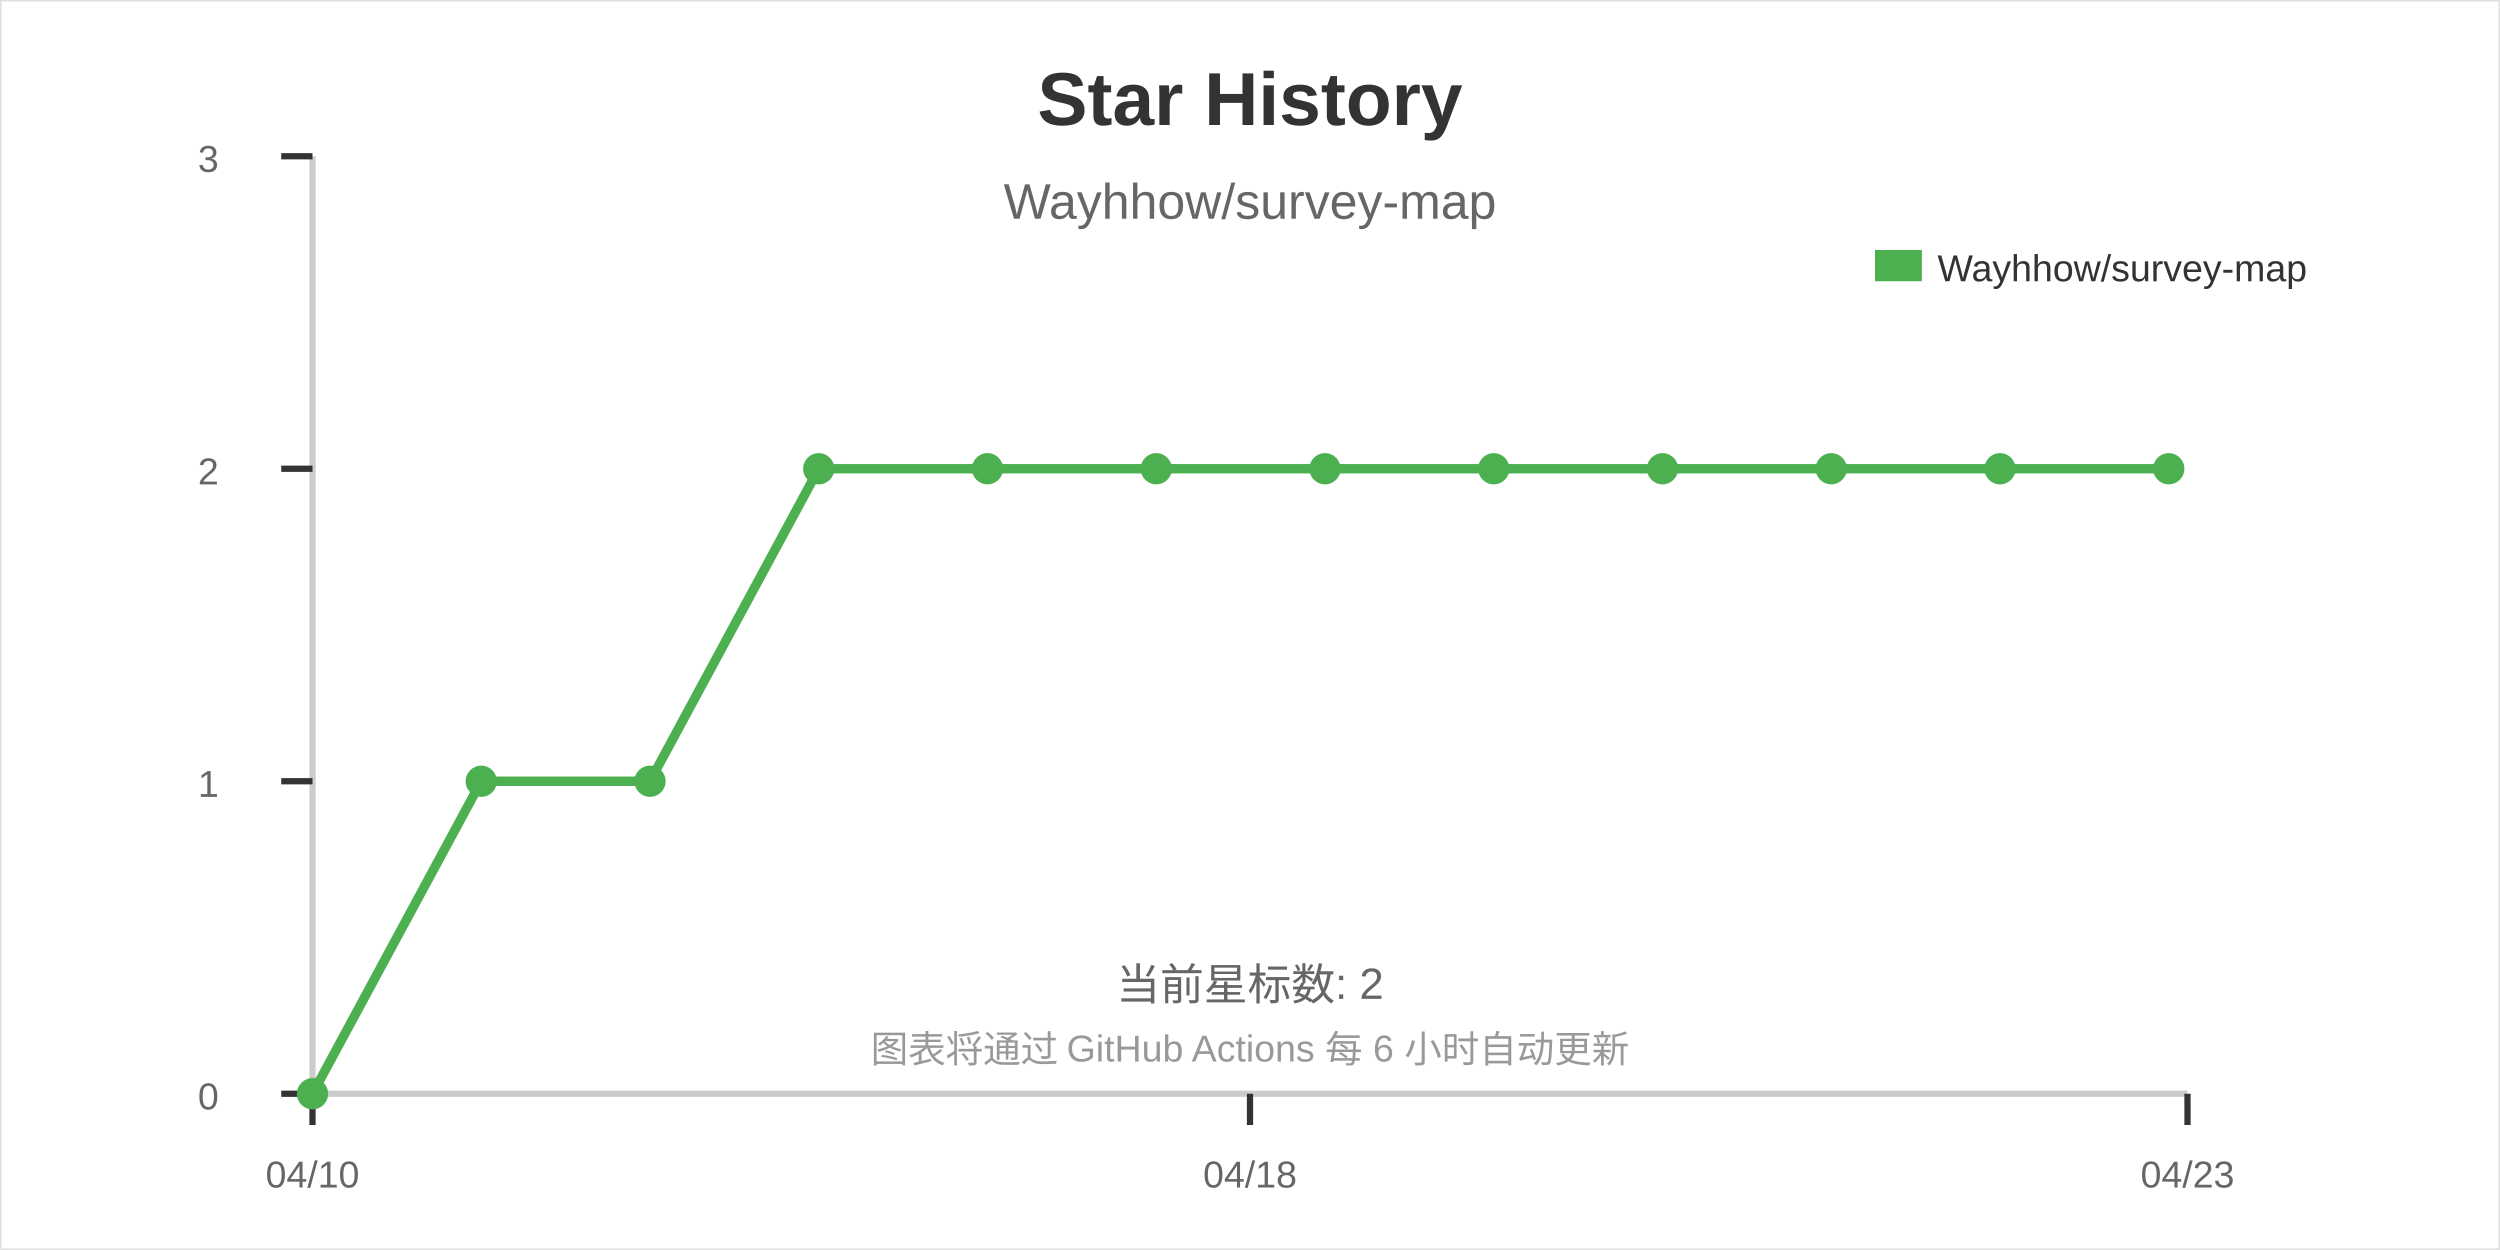
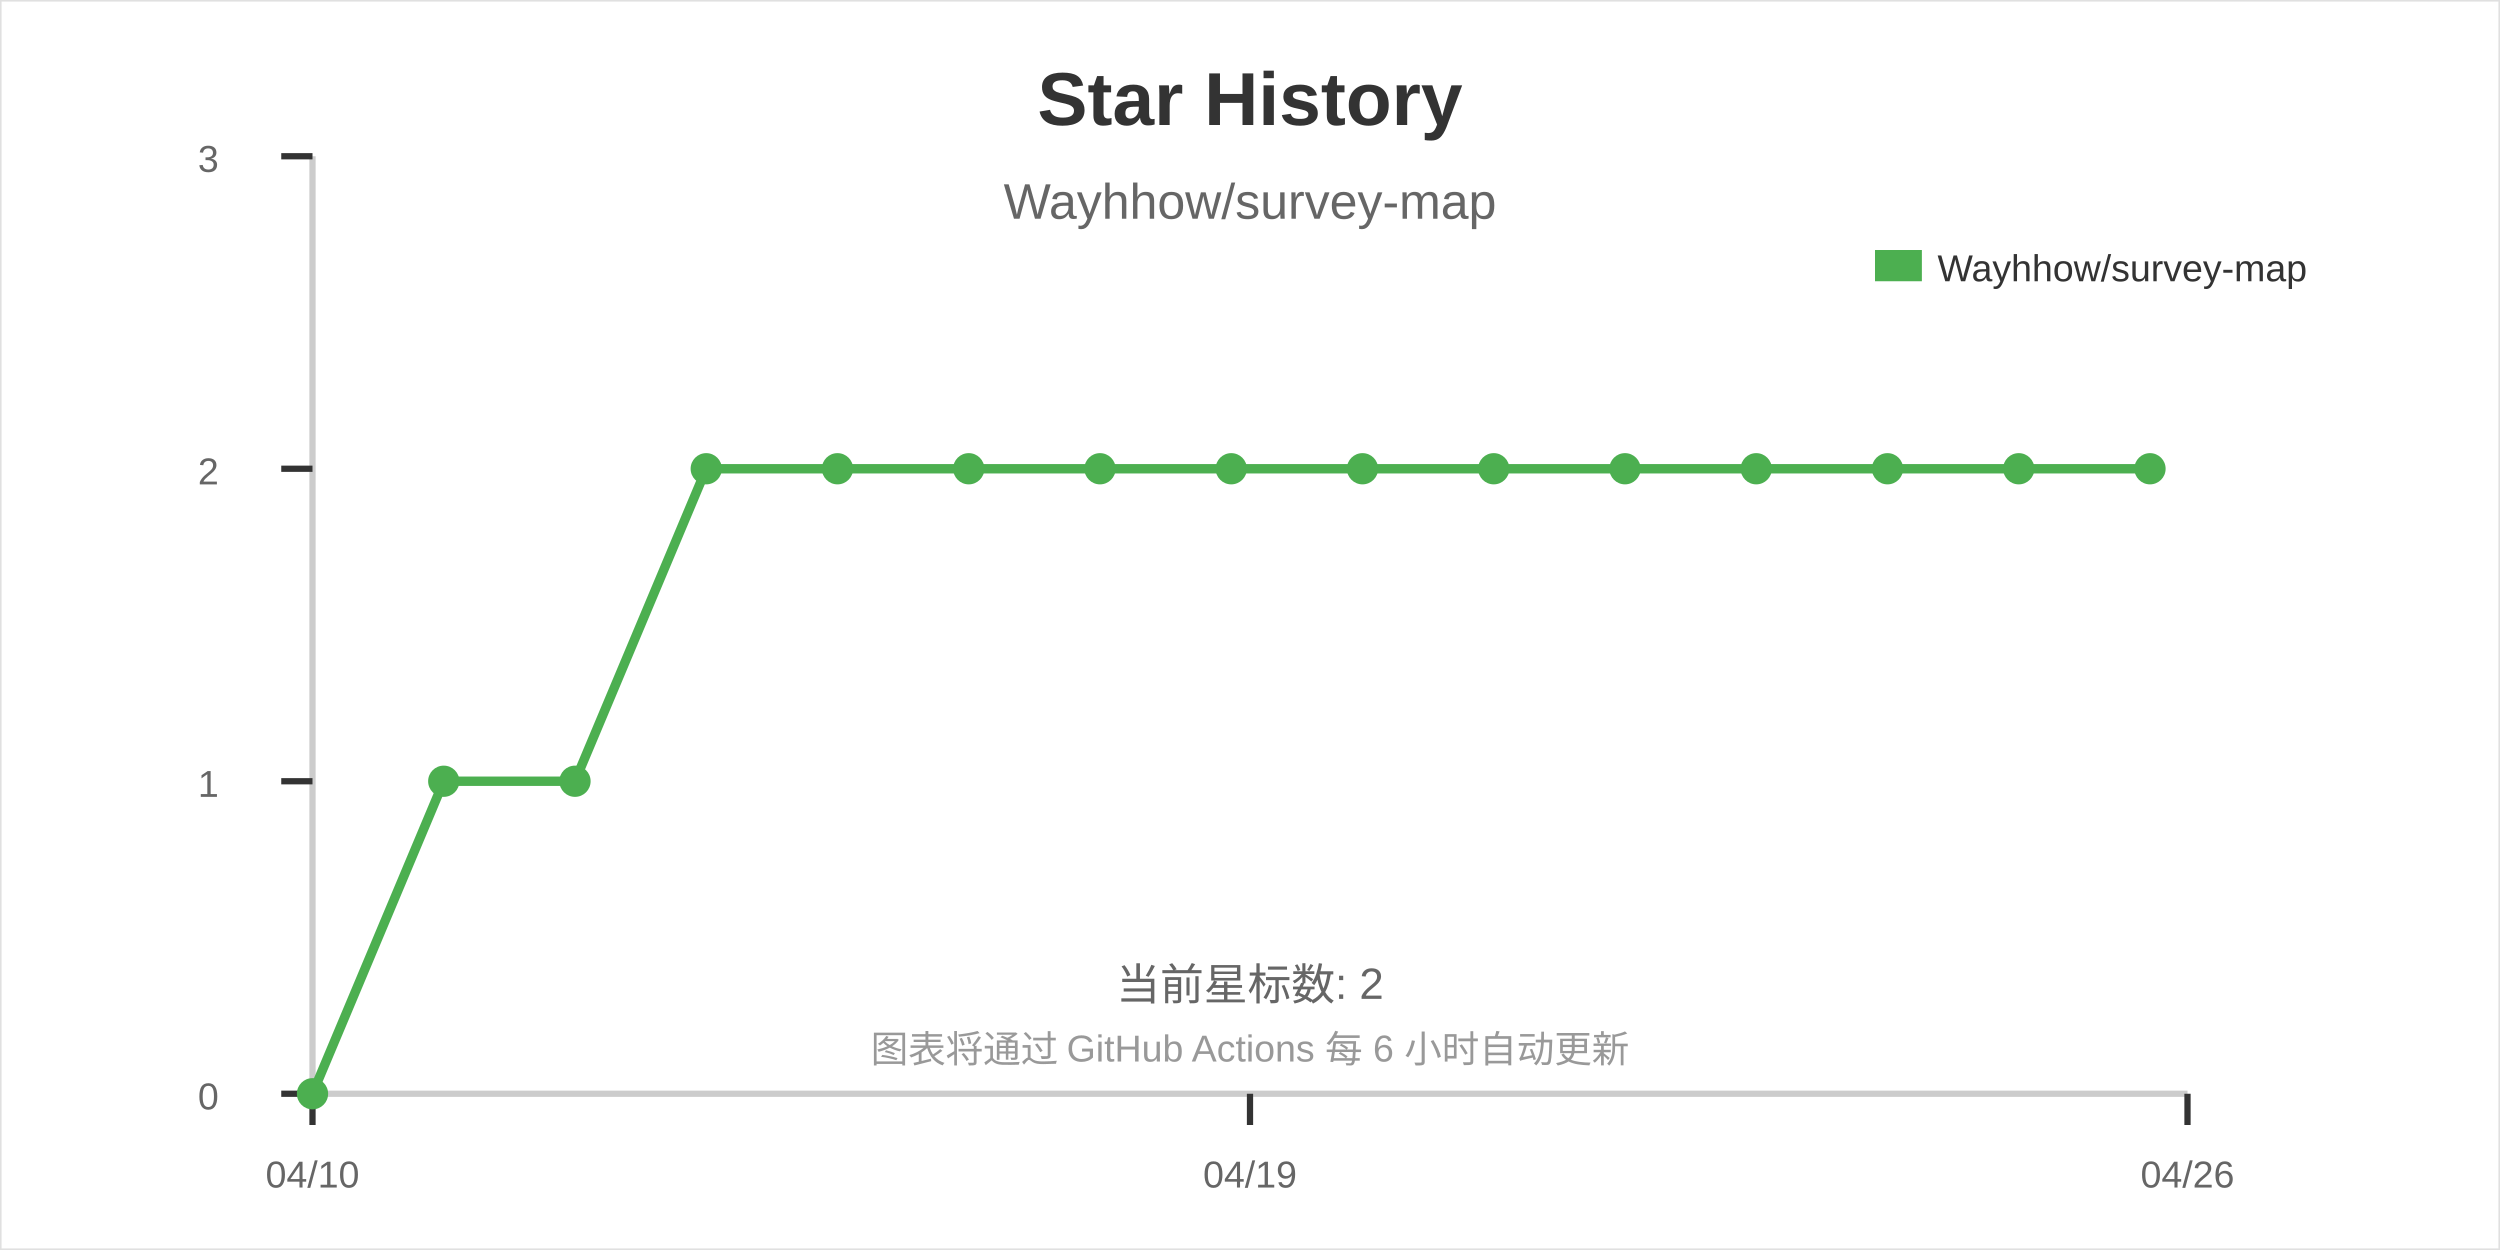
<svg xmlns="http://www.w3.org/2000/svg" width="800" height="400">
  <rect width="800" height="400" fill="#ffffff" stroke="#e0e0e0" stroke-width="1" />
  <text x="400" y="40" font-family="Arial" font-size="24" font-weight="bold" text-anchor="middle" fill="#333333">Star History</text>
  <text x="400" y="70" font-family="Arial" font-size="16" text-anchor="middle" fill="#666666">Wayhhow/survey-map</text>
  <line x1="100" y1="350" x2="700" y2="350" stroke="#cccccc" stroke-width="2" />
  <line x1="100" y1="50" x2="100" y2="350" stroke="#cccccc" stroke-width="2" />
  <line x1="100" y1="350" x2="100" y2="360" stroke="#333333" stroke-width="2" />
  <line x1="400" y1="350" x2="400" y2="360" stroke="#333333" stroke-width="2" />
  <line x1="700" y1="350" x2="700" y2="360" stroke="#333333" stroke-width="2" />
  <line x1="90" y1="350" x2="100" y2="350" stroke="#333333" stroke-width="2" />
  <line x1="90" y1="250" x2="100" y2="250" stroke="#333333" stroke-width="2" />
  <line x1="90" y1="150" x2="100" y2="150" stroke="#333333" stroke-width="2" />
  <line x1="90" y1="50" x2="100" y2="50" stroke="#333333" stroke-width="2" />
  <text x="100" y="380" font-family="Arial" font-size="12" text-anchor="middle" fill="#666666">04/10</text>
-   <text x="400" y="380" font-family="Arial" font-size="12" text-anchor="middle" fill="#666666">04/18</text>
-   <text x="700" y="380" font-family="Arial" font-size="12" text-anchor="middle" fill="#666666">04/23</text>
+   <text x="400" y="380" font-family="Arial" font-size="12" text-anchor="middle" fill="#666666">04/19</text>
+   <text x="700" y="380" font-family="Arial" font-size="12" text-anchor="middle" fill="#666666">04/26</text>
  <text x="70" y="355" font-family="Arial" font-size="12" text-anchor="end" fill="#666666">0</text>
  <text x="70" y="255" font-family="Arial" font-size="12" text-anchor="end" fill="#666666">1</text>
  <text x="70" y="155" font-family="Arial" font-size="12" text-anchor="end" fill="#666666">2</text>
  <text x="70" y="55" font-family="Arial" font-size="12" text-anchor="end" fill="#666666">3</text>
-   <path d="M100,350 L154,250 L208,250 L262,150 L316,150 L370,150 L424,150 L478,150 L532,150 L586,150 L640,150 L694,150" stroke="#4CAF50" stroke-width="3" fill="none" />
+   <path d="M100,350 L142,250 L184,250 L226,150 L268,150 L310,150 L352,150 L394,150 L436,150 L478,150 L520,150 L562,150 L604,150 L646,150 L688,150" stroke="#4CAF50" stroke-width="3" fill="none" />
  <circle cx="100" cy="350" r="5" fill="#4CAF50" />
-   <circle cx="154" cy="250" r="5" fill="#4CAF50" />
-   <circle cx="208" cy="250" r="5" fill="#4CAF50" />
-   <circle cx="262" cy="150" r="5" fill="#4CAF50" />
-   <circle cx="316" cy="150" r="5" fill="#4CAF50" />
-   <circle cx="370" cy="150" r="5" fill="#4CAF50" />
-   <circle cx="424" cy="150" r="5" fill="#4CAF50" />
+   <circle cx="142" cy="250" r="5" fill="#4CAF50" />
+   <circle cx="184" cy="250" r="5" fill="#4CAF50" />
+   <circle cx="226" cy="150" r="5" fill="#4CAF50" />
+   <circle cx="268" cy="150" r="5" fill="#4CAF50" />
+   <circle cx="310" cy="150" r="5" fill="#4CAF50" />
+   <circle cx="352" cy="150" r="5" fill="#4CAF50" />
+   <circle cx="394" cy="150" r="5" fill="#4CAF50" />
+   <circle cx="436" cy="150" r="5" fill="#4CAF50" />
  <circle cx="478" cy="150" r="5" fill="#4CAF50" />
-   <circle cx="532" cy="150" r="5" fill="#4CAF50" />
-   <circle cx="586" cy="150" r="5" fill="#4CAF50" />
-   <circle cx="640" cy="150" r="5" fill="#4CAF50" />
-   <circle cx="694" cy="150" r="5" fill="#4CAF50" />
+   <circle cx="520" cy="150" r="5" fill="#4CAF50" />
+   <circle cx="562" cy="150" r="5" fill="#4CAF50" />
+   <circle cx="604" cy="150" r="5" fill="#4CAF50" />
+   <circle cx="646" cy="150" r="5" fill="#4CAF50" />
+   <circle cx="688" cy="150" r="5" fill="#4CAF50" />
  <rect x="600" y="80" width="15" height="10" fill="#4CAF50" />
  <text x="620" y="90" font-family="Arial" font-size="12" fill="#333333">Wayhhow/survey-map</text>
  <text x="400" y="320" font-family="Arial" font-size="14" text-anchor="middle" fill="#666666">当前星标数: 2</text>
  <text x="400" y="340" font-family="Arial" font-size="12" text-anchor="middle" fill="#999999">图表将通过 GitHub Actions 每 6 小时自动更新</text>
</svg>
